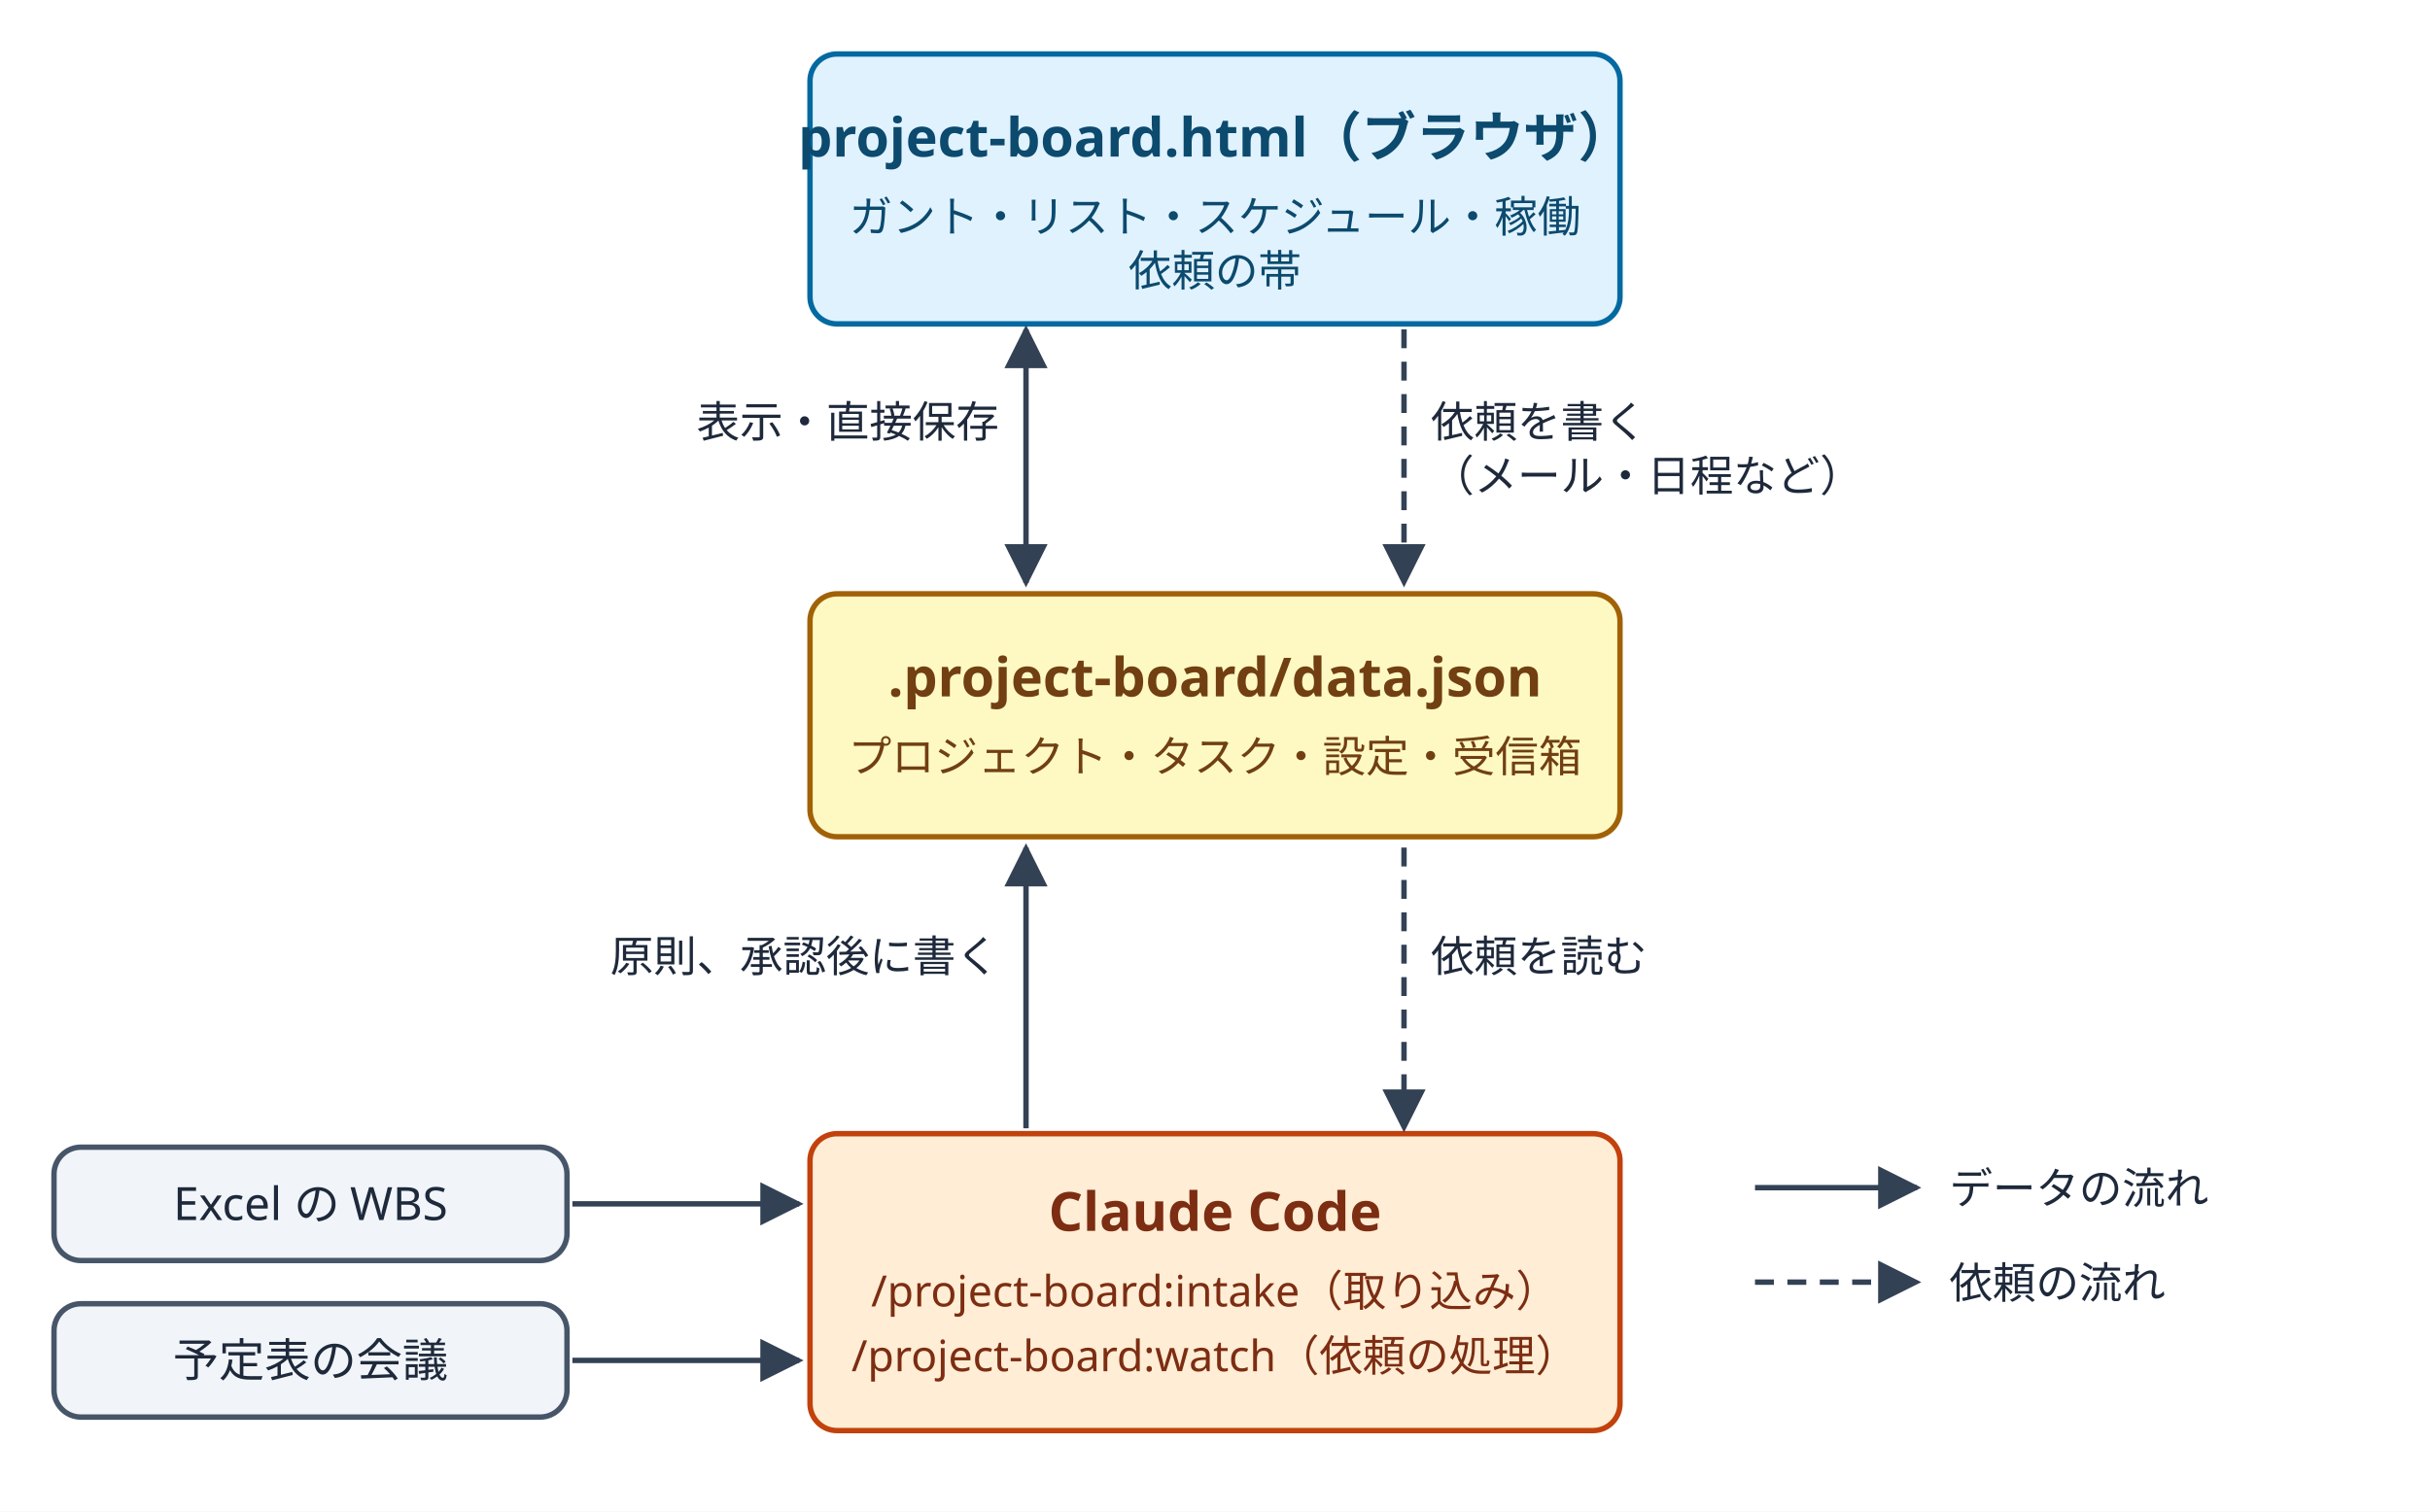
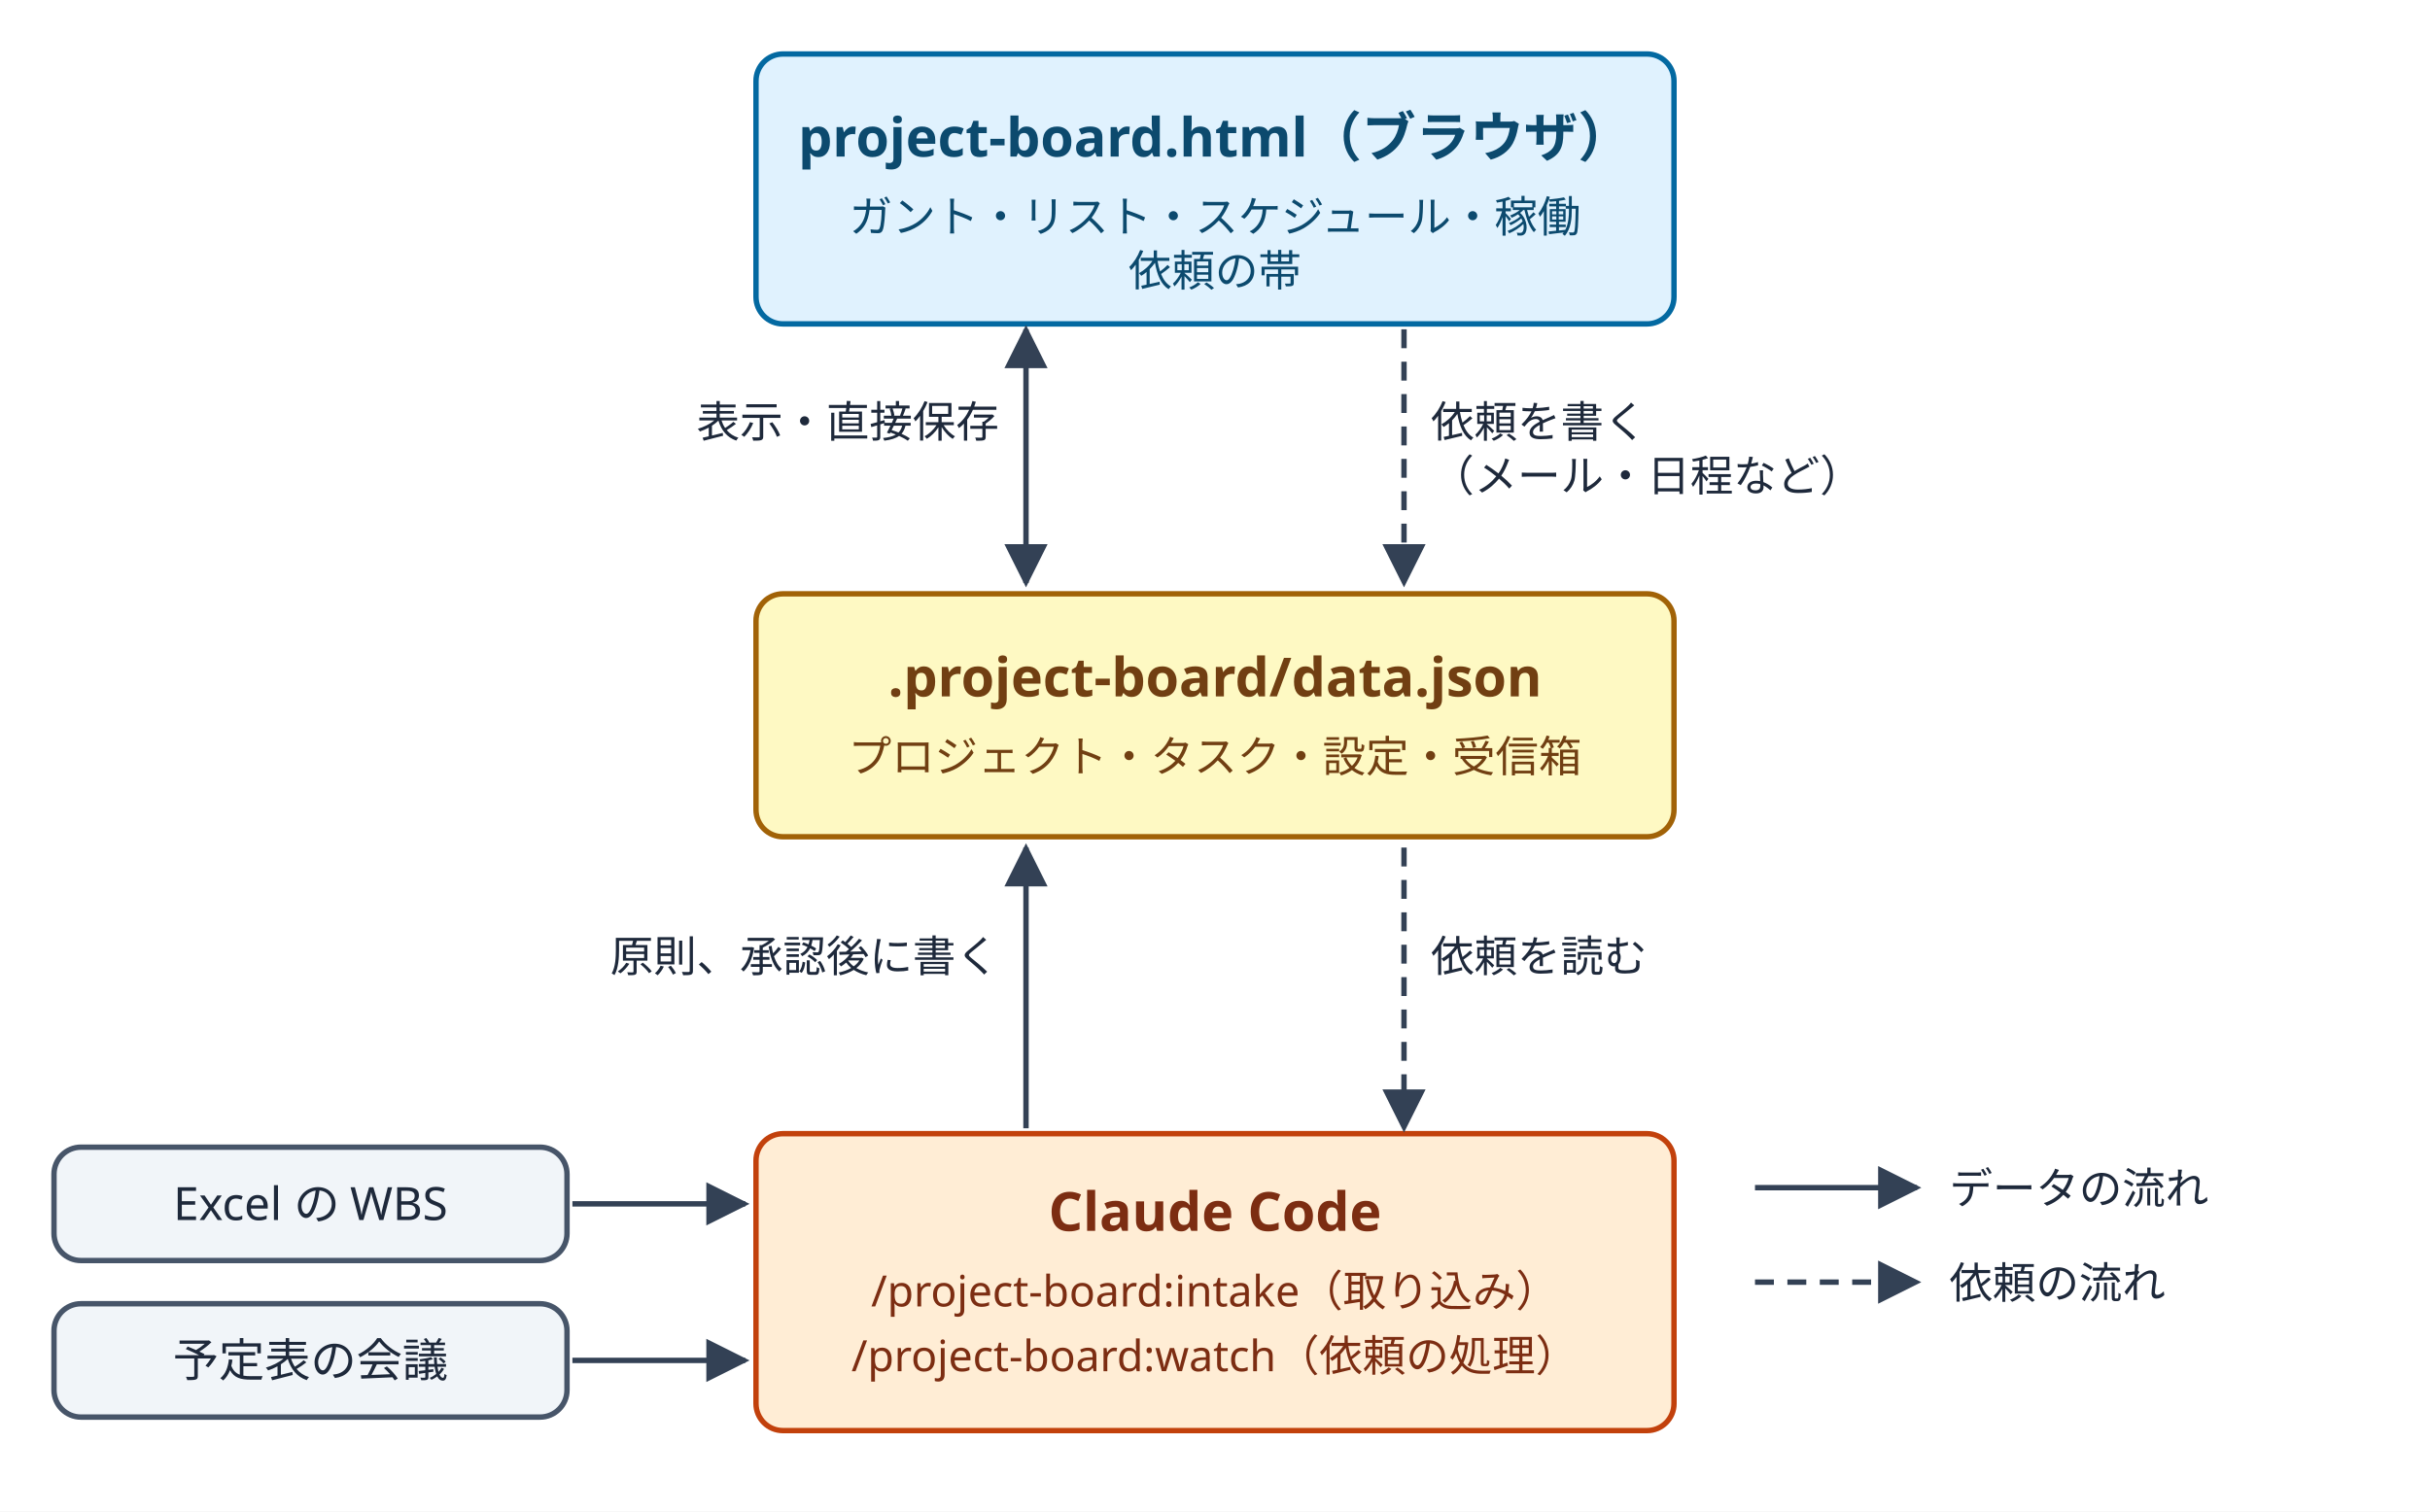
<svg xmlns="http://www.w3.org/2000/svg" viewBox="0 0 900 560" font-family="'Yu Gothic','Meiryo','Hiragino Sans',sans-serif" role="img" aria-labelledby="t d">
  <defs>
    <marker id="a" viewBox="0 0 10 10" refX="9" refY="5" markerWidth="8" markerHeight="8" orient="auto-start-reverse">
      <path d="M0,0 L10,5 L0,10 z" fill="#334155" />
    </marker>
  </defs>
  <rect width="900" height="560" fill="#ffffff" />
-   <rect x="300" y="20" width="300" height="100" rx="10" fill="#e0f2fe" stroke="#0369a1" stroke-width="2" />
+   <rect x="280" y="20" width="340" height="100" rx="10" fill="#e0f2fe" stroke="#0369a1" stroke-width="2" />
  <text x="450" y="58" text-anchor="middle" font-size="20" font-weight="bold" fill="#0c4a6e">project-board.html（ブラウザ）</text>
  <text x="450" y="86" text-anchor="middle" font-size="16" fill="#0c4a6e">ガント・リスト・スケジュール・稼働</text>
  <text x="450" y="106" text-anchor="middle" font-size="16" fill="#0c4a6e">依頼の帯</text>
-   <rect x="300" y="220" width="300" height="90" rx="10" fill="#fef9c3" stroke="#a16207" stroke-width="2" />
+   <rect x="280" y="220" width="340" height="90" rx="10" fill="#fef9c3" stroke="#a16207" stroke-width="2" />
  <text x="450" y="258" text-anchor="middle" font-size="20" font-weight="bold" fill="#713f12">.project-board/data.json</text>
  <text x="450" y="286" text-anchor="middle" font-size="16" fill="#713f12">プロジェクト・タスク・設定・受信箱</text>
-   <rect x="300" y="420" width="300" height="110" rx="10" fill="#ffedd5" stroke="#c2410c" stroke-width="2" />
+   <rect x="280" y="420" width="340" height="110" rx="10" fill="#ffedd5" stroke="#c2410c" stroke-width="2" />
  <text x="450" y="456" text-anchor="middle" font-size="20" font-weight="bold" fill="#7c2d12">Claude Code</text>
  <text x="450" y="484" text-anchor="middle" font-size="16" fill="#7c2d12">/project-board:intake（取り込み）</text>
  <text x="450" y="508" text-anchor="middle" font-size="16" fill="#7c2d12">/project-board:watch（依頼の処理）</text>
  <rect x="20" y="425" width="190" height="42" rx="10" fill="#f1f5f9" stroke="#475569" stroke-width="2" />
  <text x="115" y="452" text-anchor="middle" font-size="17" fill="#1e293b">Excel の WBS</text>
  <rect x="20" y="483" width="190" height="42" rx="10" fill="#f1f5f9" stroke="#475569" stroke-width="2" />
  <text x="115" y="510" text-anchor="middle" font-size="17" fill="#1e293b">予定表の会議</text>
-   <line x1="212" y1="446" x2="296" y2="446" stroke="#334155" stroke-width="2" marker-end="url(#a)" />
-   <line x1="212" y1="504" x2="296" y2="504" stroke="#334155" stroke-width="2" marker-end="url(#a)" />
+   <line x1="212" y1="446" x2="276" y2="446" stroke="#334155" stroke-width="2" marker-end="url(#a)" />
+   <line x1="212" y1="504" x2="276" y2="504" stroke="#334155" stroke-width="2" marker-end="url(#a)" />
  <line x1="380" y1="122" x2="380" y2="216" stroke="#334155" stroke-width="2" marker-start="url(#a)" marker-end="url(#a)" />
  <text x="370" y="162" text-anchor="end" font-size="16" fill="#1e293b">表示・直接保存</text>
  <line x1="520" y1="122" x2="520" y2="216" stroke="#334155" stroke-width="2" stroke-dasharray="7 5" marker-end="url(#a)" />
  <text x="530" y="162" font-size="16" fill="#1e293b">依頼を書く</text>
  <text x="530" y="182" font-size="16" fill="#1e293b">（メール・日程など）</text>
  <line x1="380" y1="418" x2="380" y2="314" stroke="#334155" stroke-width="2" marker-end="url(#a)" />
  <text x="370" y="360" text-anchor="end" font-size="16" fill="#1e293b">原則、承認後に書く</text>
  <line x1="520" y1="314" x2="520" y2="418" stroke="#334155" stroke-width="2" stroke-dasharray="7 5" marker-end="url(#a)" />
  <text x="530" y="360" font-size="16" fill="#1e293b">依頼を読む</text>
  <line x1="650" y1="440" x2="710" y2="440" stroke="#334155" stroke-width="2" marker-end="url(#a)" />
  <text x="722" y="446" font-size="16" fill="#1e293b">データの流れ</text>
  <line x1="650" y1="475" x2="710" y2="475" stroke="#334155" stroke-width="2" stroke-dasharray="7 5" marker-end="url(#a)" />
  <text x="722" y="481" font-size="16" fill="#1e293b">依頼の流れ</text>
</svg>
